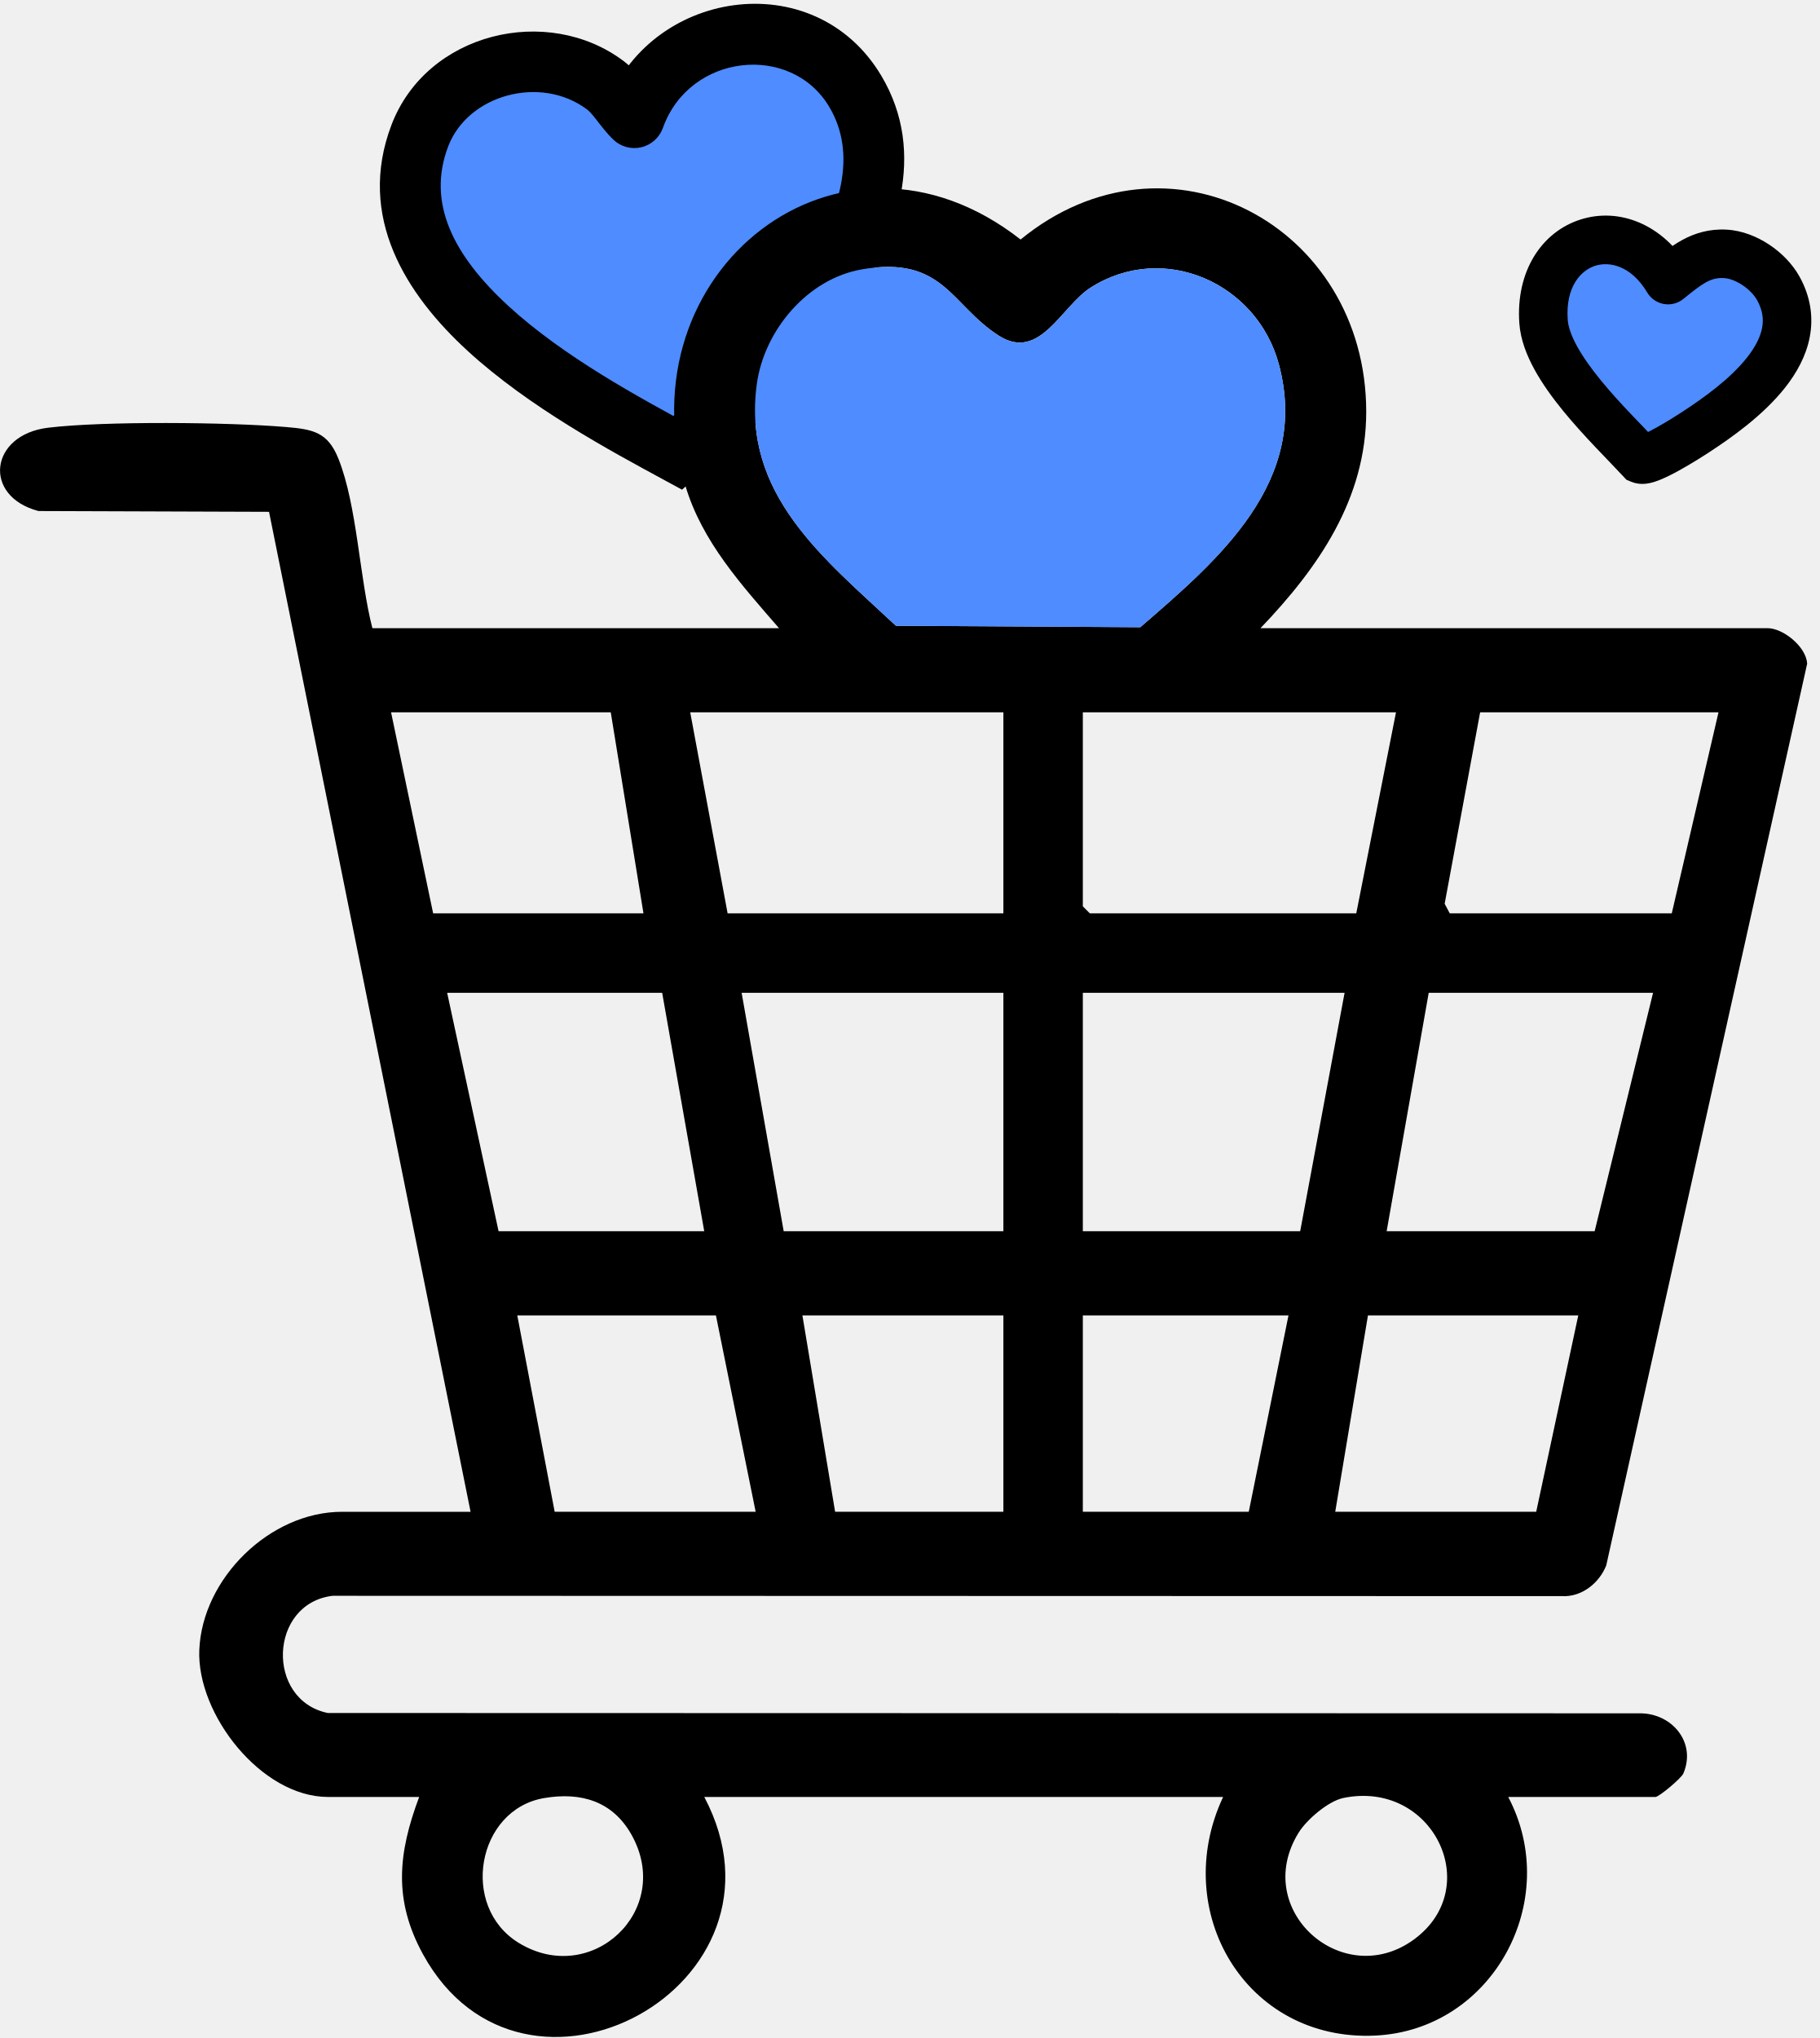
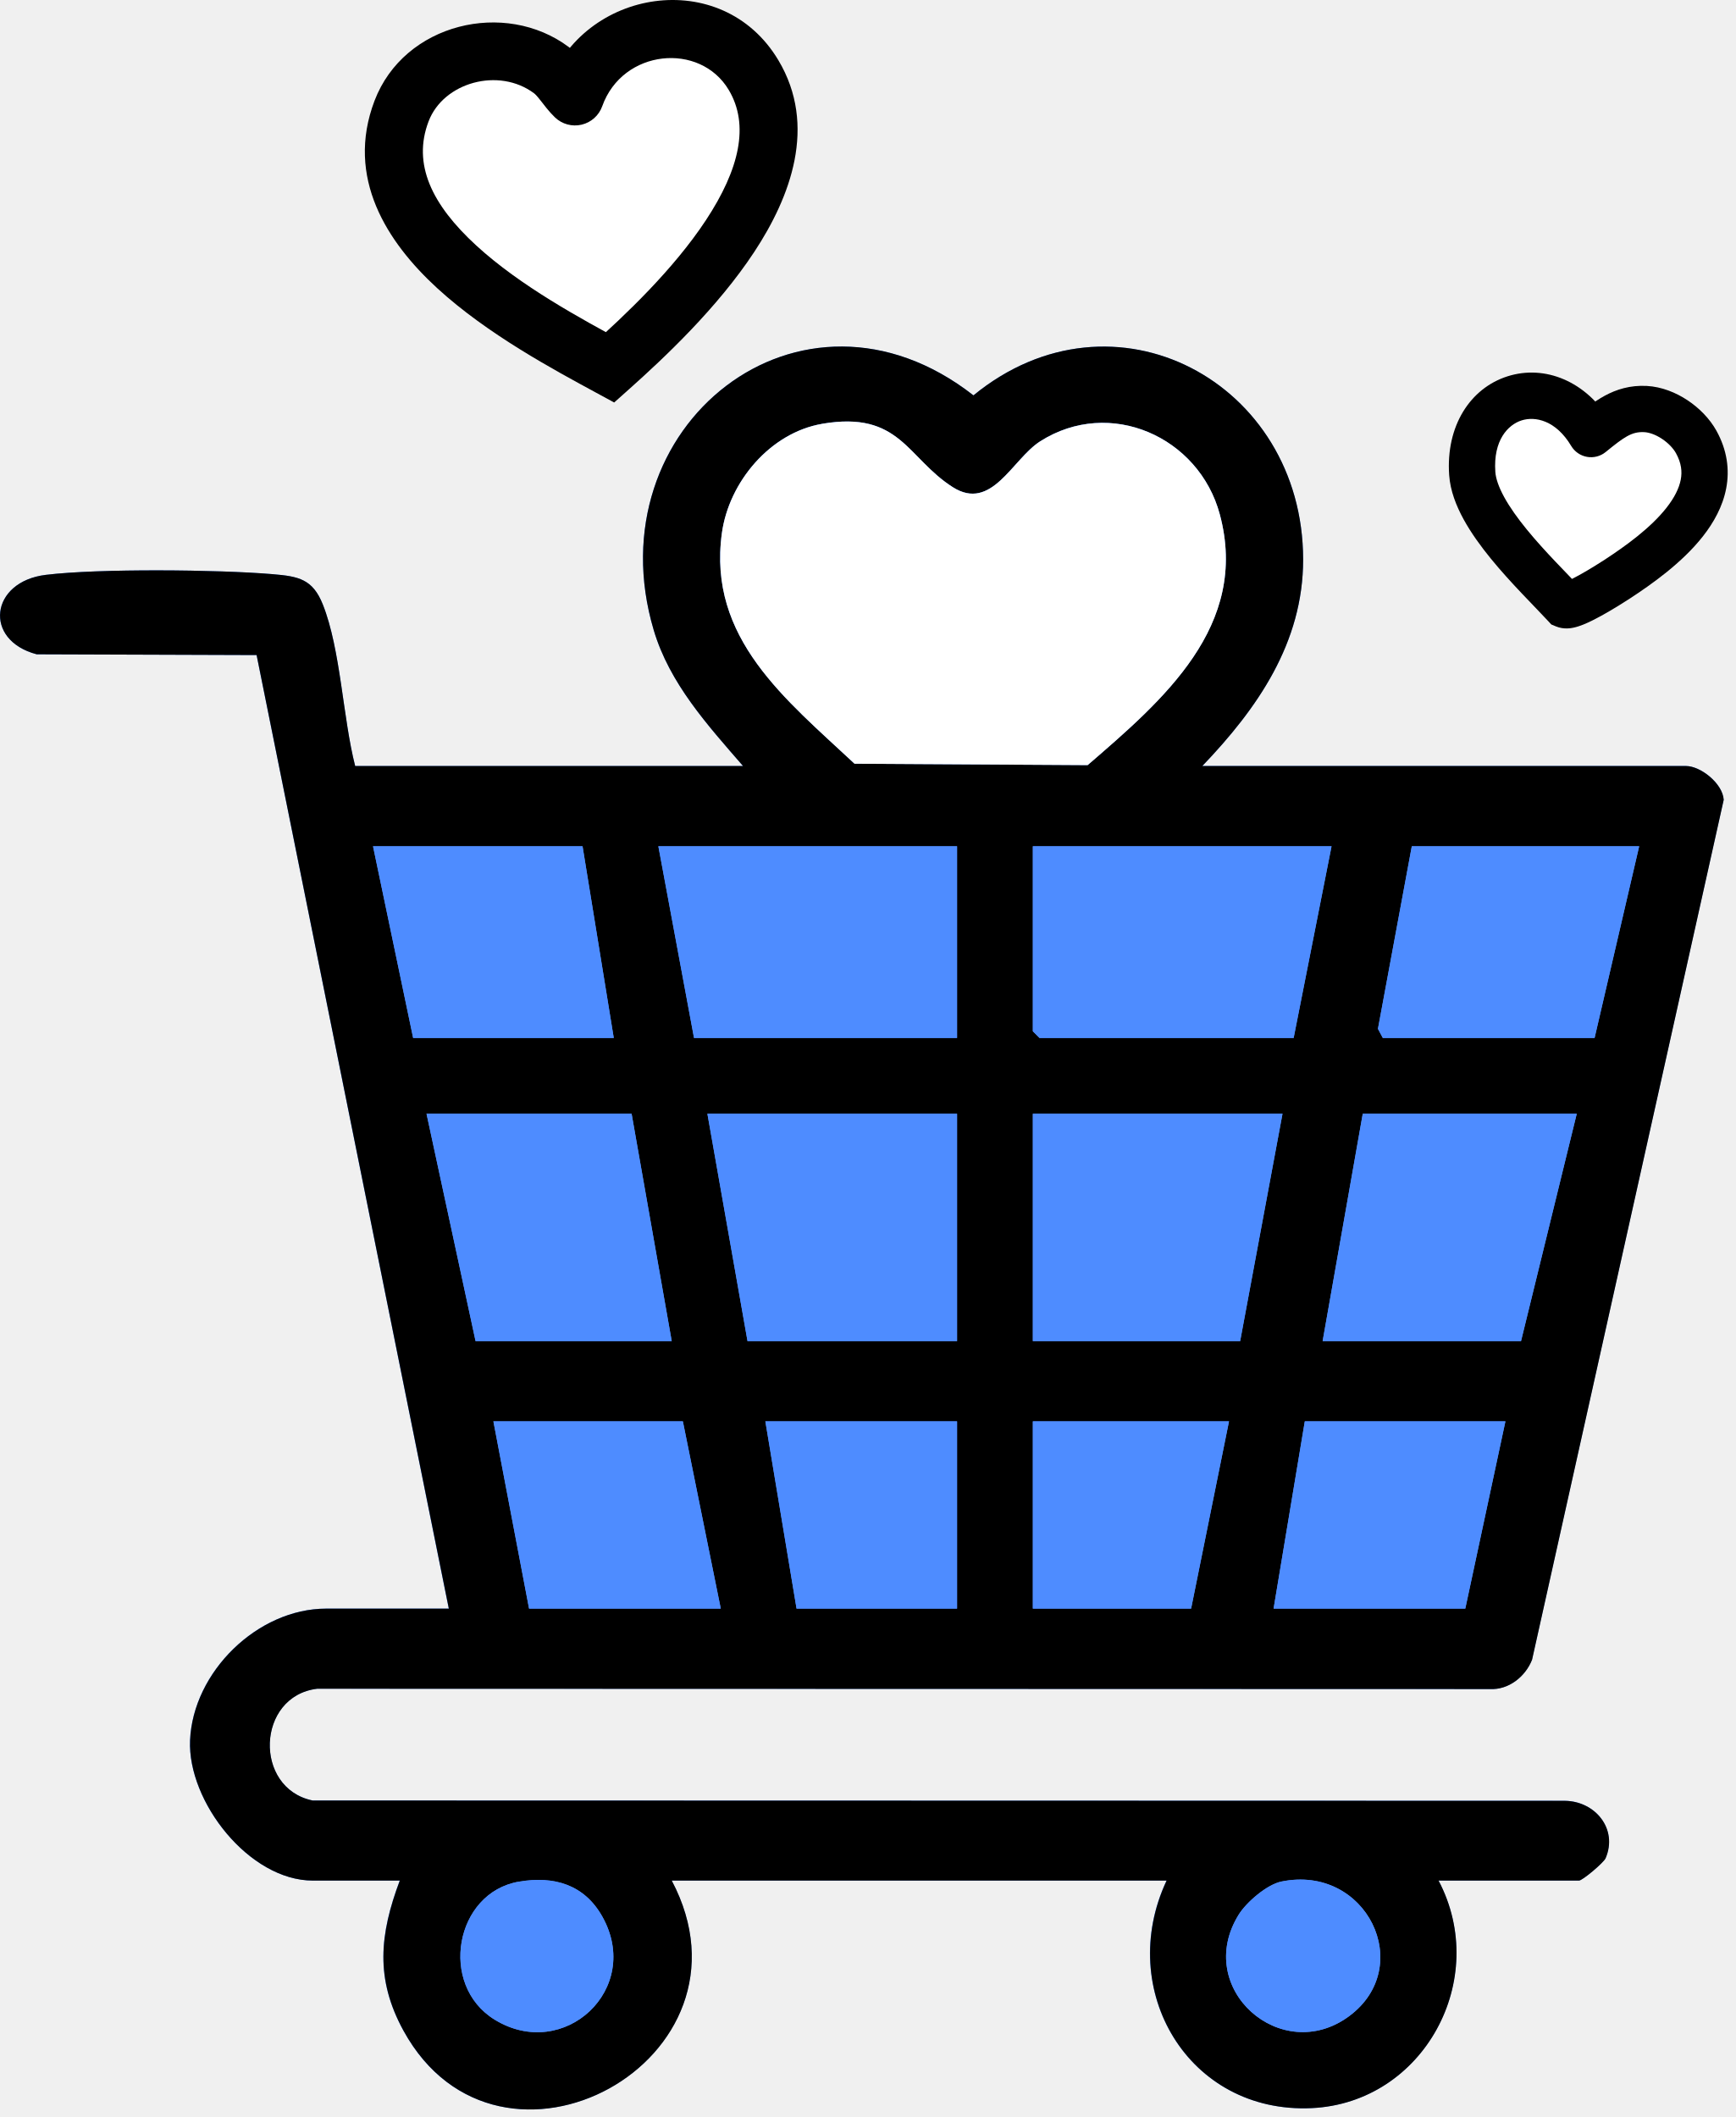
- <svg xmlns="http://www.w3.org/2000/svg" width="150" height="168" viewBox="0 0 150 168" fill="none">
-   <path d="M49.894 7.015C50.832 7.715 51.466 8.907 52.3 9.706C55.129 1.779 66.169 0.233 70.513 7.519C76.635 17.786 62.907 31.063 55.88 37.331C47.204 32.621 29.948 23.422 34.614 11.184C36.883 5.234 44.847 3.243 49.894 7.015Z" fill="#4E8CFF" />
-   <path d="M49.894 7.015L48.397 9.018L48.399 9.02L49.894 7.015ZM52.3 9.706L50.571 11.511C51.183 12.098 52.05 12.334 52.875 12.139C53.7 11.944 54.37 11.344 54.655 10.546L52.3 9.706ZM70.513 7.519L68.366 8.8L68.366 8.8L70.513 7.519ZM55.88 37.331L54.688 39.528L56.233 40.367L57.545 39.197L55.88 37.331ZM34.614 11.184L32.278 10.294L32.278 10.294L34.614 11.184ZM49.894 7.015L48.399 9.02C48.574 9.15 48.789 9.381 49.168 9.865C49.474 10.256 49.988 10.953 50.571 11.511L52.3 9.706L54.029 7.9C53.778 7.66 53.558 7.362 53.104 6.782C52.723 6.296 52.152 5.581 51.388 5.011L49.894 7.015ZM52.3 9.706L54.655 10.546C56.851 4.392 65.222 3.526 68.366 8.8L70.513 7.519L72.661 6.239C67.116 -3.06 53.407 -0.834 49.946 8.866L52.3 9.706ZM70.513 7.519L68.366 8.8C70.645 12.621 69.468 17.342 66.04 22.55C62.688 27.643 57.714 32.346 54.216 35.465L55.88 37.331L57.545 39.197C61.074 36.049 66.478 30.979 70.216 25.299C73.878 19.735 76.504 12.684 72.661 6.239L70.513 7.519ZM55.88 37.331L57.073 35.134C52.675 32.746 46.481 29.41 41.934 25.239C37.346 21.029 35.183 16.709 36.95 12.075L34.614 11.184L32.278 10.294C29.379 17.898 33.511 24.296 38.554 28.923C43.637 33.587 50.41 37.206 54.688 39.528L55.88 37.331ZM34.614 11.184L36.949 12.075C38.581 7.795 44.576 6.162 48.397 9.018L49.894 7.015L51.391 5.013C45.118 0.325 35.184 2.672 32.278 10.294L34.614 11.184Z" fill="black" />
-   <path d="M142.245 20.926C143.946 21.017 145.806 22.303 146.62 23.773C149.41 28.811 143.463 33.227 139.798 35.626C139.017 36.136 135.883 38.123 135.266 37.868C132.754 35.156 127.524 30.309 127.262 26.495C126.775 19.502 134.079 17.308 137.532 23.09C138.974 21.919 140.244 20.816 142.245 20.926Z" fill="#4E8CFF" />
-   <path d="M142.245 20.926L142.135 22.923L142.138 22.923L142.245 20.926ZM146.62 23.773L148.37 22.804L148.37 22.803L146.62 23.773ZM139.798 35.626L140.893 37.3L140.893 37.299L139.798 35.626ZM135.266 37.868L133.798 39.227L134.096 39.548L134.5 39.716L135.266 37.868ZM127.262 26.495L129.257 26.358L129.257 26.356L127.262 26.495ZM137.532 23.09L135.815 24.115C136.112 24.613 136.612 24.958 137.183 25.059C137.755 25.16 138.342 25.008 138.793 24.642L137.532 23.09ZM142.245 20.926L142.138 22.923C142.549 22.945 143.1 23.128 143.66 23.5C144.218 23.869 144.644 24.333 144.871 24.742L146.62 23.773L148.37 22.803C147.782 21.743 146.871 20.829 145.87 20.165C144.871 19.504 143.642 18.998 142.352 18.929L142.245 20.926ZM146.62 23.773L144.871 24.741C145.342 25.593 145.417 26.337 145.283 27.036C145.139 27.782 144.733 28.593 144.057 29.454C142.68 31.207 140.525 32.76 138.703 33.952L139.798 35.626L140.893 37.299C142.736 36.093 145.387 34.238 147.203 31.924C148.123 30.752 148.909 29.363 149.211 27.79C149.522 26.168 149.294 24.471 148.37 22.804L146.62 23.773ZM139.798 35.626L138.704 33.952C138.331 34.195 137.399 34.789 136.504 35.283C136.05 35.533 135.658 35.728 135.377 35.842C135.231 35.901 135.177 35.912 135.192 35.909C135.202 35.907 135.273 35.892 135.387 35.89C135.489 35.889 135.734 35.897 136.031 36.02L135.266 37.868L134.5 39.716C135.172 39.994 135.807 39.867 136.018 39.823C136.327 39.758 136.624 39.652 136.872 39.552C137.376 39.349 137.932 39.063 138.436 38.785C139.458 38.221 140.485 37.566 140.893 37.3L139.798 35.626ZM135.266 37.868L136.733 36.509C135.377 35.045 133.574 33.297 131.97 31.33C131.184 30.368 130.509 29.424 130.023 28.538C129.529 27.636 129.295 26.909 129.257 26.358L127.262 26.495L125.266 26.632C125.36 27.987 125.877 29.296 126.516 30.461C127.163 31.641 128.002 32.794 128.87 33.859C130.574 35.947 132.642 37.979 133.798 39.227L135.266 37.868ZM127.262 26.495L129.257 26.356C129.066 23.61 130.361 22.279 131.526 21.907C132.703 21.532 134.488 21.894 135.815 24.115L137.532 23.09L139.249 22.064C137.123 18.504 133.529 17.071 130.312 18.096C127.084 19.125 124.971 22.387 125.267 26.634L127.262 26.495ZM137.532 23.09L138.793 24.642C140.359 23.371 141.031 22.862 142.135 22.923L142.245 20.926L142.355 18.929C139.457 18.77 137.588 20.468 136.271 21.537L137.532 23.09Z" fill="black" />
-   <path d="M103.923 51.783H145.736C147.008 51.783 148.915 53.298 149 54.705L132.433 129.043C131.855 130.507 130.402 131.659 128.799 131.575L27.419 131.548C22.163 132.184 21.897 140.149 27.026 141.209L135.288 141.236C137.882 141.274 139.874 143.652 138.791 146.196C138.63 146.581 136.788 148.13 136.491 148.13H124.352C128.849 156.666 123.068 167.341 113.388 167.8C102.717 168.304 96.416 157.564 100.844 148.13H58.068C66.268 163.653 43.173 176.208 34.88 161.106C32.421 156.624 32.818 152.778 34.56 148.13H27.045C21.542 148.13 16.212 141.309 16.432 136.01C16.679 130.099 22.263 124.623 28.201 124.623H38.799L22.182 42.191L3.171 42.126C-1.461 40.904 -0.856 35.844 3.961 35.259C8.57 34.7 18.852 34.8 23.585 35.201C25.82 35.39 27.03 35.625 27.905 37.818C29.454 41.71 29.631 47.618 30.702 51.783H64.23C61.162 48.242 57.883 44.654 56.511 40.041C51.273 22.449 69.232 8.082 84.146 19.744C96.277 9.809 112.632 18.591 112.644 33.929C112.648 41.132 108.686 46.812 103.927 51.783H103.923ZM71.062 22.202C66.581 22.969 63.008 27.224 62.399 31.652C61.151 40.758 67.949 46.041 73.868 51.583L94.015 51.703C100.512 46.095 108.031 39.683 105.441 30.029C103.642 23.324 95.938 19.882 89.919 23.709C87.499 25.247 85.734 29.821 82.358 27.675C78.4 25.158 77.806 21.046 71.062 22.198V22.202ZM50.356 58.72H32.244L35.712 75.291H53.054L50.356 58.72ZM82.728 58.72H56.908L59.991 75.291H82.728V58.72ZM115.099 58.72H89.279V74.713L89.857 75.291H111.823L115.099 58.72ZM141.689 58.72H122.036L119.111 74.501L119.531 75.291H137.836L141.689 58.72ZM54.595 81.842H36.868L41.107 101.496H58.064L54.595 81.842ZM82.728 81.842H61.147L64.615 101.496H82.728V81.842ZM110.86 81.842H89.279V101.496H107.199L110.86 81.842ZM136.294 81.842H117.796L114.328 101.496H131.477L136.294 81.842ZM62.303 124.619L59.027 108.433H42.649L45.732 124.619H62.303ZM82.728 108.433H66.157L68.854 124.619H82.728V108.433ZM106.235 108.433H89.279V124.619H102.96L106.235 108.433ZM130.128 108.433H112.787L110.089 124.619H126.66L130.128 108.433ZM44.857 148.223C39.331 149.167 37.882 157.156 42.761 160.154C48.745 163.83 55.578 157.491 52.063 151.236C50.511 148.477 47.894 147.702 44.861 148.223H44.857ZM110.756 148.215C109.511 148.473 107.734 149.999 107.068 151.078C103.118 157.468 110.76 164.181 116.613 159.853C122.425 155.56 118.112 146.697 110.752 148.215H110.756Z" fill="black" />
-   <path d="M71.062 22.202C77.806 21.05 78.4 25.158 82.358 27.678C85.734 29.825 87.499 25.254 89.919 23.713C95.938 19.886 103.642 23.323 105.441 30.033C108.035 39.686 100.513 46.099 94.015 51.706L73.868 51.587C67.949 46.045 61.151 40.762 62.399 31.655C63.004 27.231 66.581 22.973 71.062 22.206V22.202Z" fill="#4E8CFF" />
+ <svg xmlns="http://www.w3.org/2000/svg" width="150" height="183" viewBox="0 0 150 183" fill="none">
+   <path d="M47.662 6.063C48.458 6.656 48.995 7.667 49.702 8.344C52.099 1.626 61.456 0.315 65.138 6.491C70.327 15.191 58.692 26.445 52.736 31.757C45.382 27.765 30.758 19.969 34.712 9.597C36.635 4.553 43.385 2.866 47.662 6.063Z" fill="white" />
+   <path d="M47.662 6.063L46.166 8.066L46.168 8.068L47.662 6.063ZM49.702 8.344L47.973 10.149C48.585 10.735 49.452 10.972 50.277 10.777C51.102 10.582 51.771 9.982 52.056 9.184L49.702 8.344ZM65.138 6.491L62.991 7.771L62.991 7.771L65.138 6.491ZM52.736 31.757L51.544 33.954L53.089 34.793L54.4 33.623L52.736 31.757ZM34.712 9.597L32.376 8.706L32.376 8.706L34.712 9.597ZM47.662 6.063L46.168 8.068C46.271 8.144 46.426 8.303 46.747 8.714C46.995 9.031 47.453 9.652 47.973 10.149L49.702 8.344L51.431 6.538C51.243 6.359 51.079 6.136 50.684 5.631C50.36 5.218 49.849 4.575 49.157 4.059L47.662 6.063ZM49.702 8.344L52.056 9.184C53.821 4.239 60.509 3.608 62.991 7.771L65.138 6.491L67.285 5.21C62.403 -2.978 50.378 -0.988 47.347 7.503L49.702 8.344ZM65.138 6.491L62.991 7.771C64.803 10.81 63.915 14.633 61.028 19.02C58.217 23.291 54.034 27.249 51.072 29.891L52.736 31.757L54.4 33.623C57.394 30.952 62.007 26.627 65.204 21.769C68.326 17.026 70.662 10.872 67.285 5.21L65.138 6.491ZM52.736 31.757L53.929 29.56C50.192 27.531 44.987 24.726 41.174 21.227C37.32 17.692 35.637 14.188 37.048 10.487L34.712 9.597L32.376 8.706C29.833 15.377 33.485 20.958 37.793 24.911C42.143 28.902 47.927 31.991 51.544 33.954L52.736 31.757ZM34.712 9.597L37.048 10.488C38.334 7.115 43.114 5.785 46.166 8.066L47.662 6.063L49.159 4.061C43.656 -0.052 34.936 1.992 32.376 8.706L34.712 9.597Z" fill="black" />
+   <path d="M142.245 35.359C143.945 35.451 145.806 36.737 146.62 38.206C149.41 43.244 143.463 47.661 139.798 50.059C139.017 50.57 135.883 52.557 135.265 52.301C132.754 49.589 127.524 44.742 127.262 40.928C126.774 33.936 134.079 31.741 137.532 37.523C138.974 36.353 140.244 35.249 142.245 35.359Z" fill="white" />
+   <path d="M142.245 35.359L142.135 37.356L142.138 37.356L142.245 35.359ZM146.62 38.206L148.37 37.237L148.37 37.237L146.62 38.206ZM139.798 50.059L140.893 51.733L140.893 51.733L139.798 50.059ZM135.265 52.301L133.798 53.66L134.096 53.982L134.5 54.149L135.265 52.301ZM127.262 40.928L129.257 40.791L129.257 40.789L127.262 40.928ZM137.532 37.523L135.815 38.549C136.112 39.047 136.612 39.392 137.183 39.493C137.755 39.594 138.342 39.442 138.792 39.076L137.532 37.523ZM142.245 35.359L142.138 37.356C142.549 37.379 143.1 37.562 143.66 37.933C144.218 38.303 144.644 38.766 144.871 39.175L146.62 38.206L148.37 37.237C147.782 36.177 146.871 35.262 145.87 34.599C144.871 33.937 143.642 33.431 142.352 33.362L142.245 35.359ZM146.62 38.206L144.871 39.175C145.342 40.026 145.417 40.771 145.283 41.469C145.139 42.216 144.733 43.026 144.056 43.888C142.68 45.641 140.525 47.193 138.703 48.386L139.798 50.059L140.893 51.733C142.736 50.527 145.387 48.672 147.203 46.357C148.123 45.185 148.909 43.797 149.211 42.223C149.522 40.602 149.294 38.905 148.37 37.237L146.62 38.206ZM139.798 50.059L138.704 48.385C138.331 48.629 137.399 49.222 136.504 49.716C136.05 49.967 135.658 50.162 135.377 50.276C135.231 50.334 135.177 50.346 135.192 50.342C135.202 50.34 135.273 50.325 135.387 50.324C135.489 50.323 135.734 50.331 136.031 50.453L135.265 52.301L134.5 54.149C135.172 54.427 135.807 54.301 136.018 54.256C136.327 54.191 136.624 54.085 136.872 53.986C137.376 53.782 137.932 53.497 138.436 53.219C139.458 52.655 140.485 52 140.893 51.733L139.798 50.059ZM135.265 52.301L136.733 50.942C135.377 49.478 133.574 47.73 131.97 45.764C131.184 44.801 130.509 43.858 130.023 42.971C129.529 42.07 129.295 41.343 129.257 40.791L127.262 40.928L125.266 41.066C125.36 42.421 125.877 43.73 126.516 44.895C127.163 46.074 128.001 47.227 128.87 48.292C130.574 50.381 132.642 52.412 133.798 53.66L135.265 52.301ZM127.262 40.928L129.257 40.789C129.065 38.044 130.361 36.712 131.526 36.341C132.703 35.966 134.488 36.327 135.815 38.549L137.532 37.523L139.249 36.498C137.123 32.938 133.529 31.505 130.312 32.53C127.084 33.558 124.971 36.821 125.266 41.068L127.262 40.928ZM137.532 37.523L138.792 39.076C140.359 37.804 141.031 37.296 142.135 37.356L142.245 35.359L142.355 33.362C139.457 33.203 137.588 34.901 136.271 35.971L137.532 37.523Z" fill="black" />
+   <path d="M103.923 66.217C108.686 61.245 112.648 55.561 112.64 48.362C112.629 33.029 96.274 24.246 84.142 34.177C69.228 22.519 51.27 36.886 56.507 54.474C57.879 59.087 61.158 62.675 64.226 66.217H30.699C29.627 62.051 29.45 56.139 27.901 52.251C27.03 50.058 25.816 49.823 23.581 49.634C18.849 49.233 8.567 49.133 3.958 49.692C-0.859 50.278 -1.464 55.338 3.168 56.559L22.178 56.625L38.788 139.052H28.19C22.251 139.052 16.671 144.528 16.421 150.44C16.201 155.739 21.531 162.56 27.034 162.56H34.549C32.807 167.207 32.41 171.053 34.868 175.535C43.162 190.638 66.253 178.086 58.056 162.56H100.833C96.405 171.994 102.705 182.734 113.376 182.229C123.061 181.77 128.841 171.096 124.34 162.56H136.479C136.776 162.56 138.618 161.011 138.78 160.625C139.863 158.082 137.871 155.704 135.277 155.665L27.015 155.638C21.885 154.579 22.147 146.613 27.408 145.977L128.787 146.004C130.391 146.085 131.843 144.937 132.421 143.472L148.989 69.134C148.904 67.727 147 66.213 145.725 66.213H103.912L103.923 66.217Z" fill="#4E8CFF" />
+   <path d="M103.923 66.217H145.736C147.008 66.217 148.915 67.731 149 69.138L132.433 143.476C131.855 144.941 130.402 146.093 128.799 146.008L27.419 145.981C22.163 146.617 21.897 154.583 27.026 155.642L135.288 155.669C137.882 155.708 139.874 158.086 138.792 160.629C138.63 161.015 136.788 162.564 136.491 162.564H124.352C128.849 171.1 123.068 181.775 113.388 182.233C102.717 182.738 96.416 171.998 100.844 162.564H58.068C66.268 178.087 43.173 190.642 34.88 175.539C32.421 171.057 32.818 167.211 34.56 162.564H27.045C21.542 162.564 16.212 155.743 16.432 150.444C16.679 144.532 22.263 139.056 28.201 139.056H38.799L22.182 56.625L3.171 56.559C-1.461 55.338 -0.856 50.278 3.961 49.692C8.571 49.133 18.852 49.234 23.585 49.634C25.82 49.823 27.03 50.058 27.905 52.251C29.454 56.143 29.631 62.051 30.702 66.217H64.23C61.162 62.675 57.883 59.087 56.511 54.475C51.274 36.882 69.232 22.516 84.146 34.177C96.277 24.242 112.632 33.025 112.644 48.363C112.648 55.565 108.686 61.246 103.927 66.217H103.923ZM71.062 36.636C66.581 37.403 63.008 41.657 62.399 46.085C61.151 55.191 67.949 60.475 73.868 66.016L94.015 66.136C100.513 60.529 108.031 54.116 105.441 44.463C103.642 37.757 95.938 34.316 89.919 38.143C87.499 39.68 85.734 44.255 82.358 42.108C78.4 39.592 77.806 35.48 71.062 36.632V36.636ZM50.356 73.154H32.244L35.712 89.725H53.054L50.356 73.154ZM82.728 73.154H56.908L59.991 89.725H82.728V73.154ZM115.099 73.154H89.279V89.147L89.857 89.725H111.823L115.099 73.154ZM141.69 73.154H122.036L119.111 88.935L119.531 89.725H137.836L141.69 73.154ZM54.596 96.276H36.868L41.108 115.93H58.064L54.596 96.276ZM82.728 96.276H61.147L64.615 115.93H82.728V96.276ZM110.86 96.276H89.279V115.93H107.199L110.86 96.276ZM136.294 96.276H117.796L114.328 115.93H131.477L136.294 96.276ZM62.303 139.052L59.027 122.867H42.649L45.732 139.052H62.303ZM82.728 122.867H66.157L68.854 139.052H82.728V122.867ZM106.235 122.867H89.279V139.052H102.96L106.235 122.867ZM130.128 122.867H112.787L110.089 139.052H126.66L130.128 122.867ZM44.857 162.656C39.331 163.6 37.882 171.589 42.761 174.587C48.745 178.264 55.578 171.924 52.064 165.67C50.511 162.911 47.894 162.136 44.861 162.656H44.857ZM110.756 162.649C109.511 162.907 107.734 164.433 107.068 165.512C103.118 171.901 110.76 178.614 116.613 174.287C122.425 169.994 118.112 161.13 110.752 162.649H110.756Z" fill="black" />
+   <path d="M71.062 36.636C77.806 35.483 78.4 39.591 82.358 42.112C85.734 44.258 87.499 39.688 89.919 38.146C95.938 34.32 103.642 37.757 105.441 44.466C108.035 54.12 100.513 60.532 94.015 66.14L73.868 66.02C67.949 60.479 61.151 55.195 62.399 46.089C63.004 41.665 66.581 37.406 71.062 36.639V36.636Z" fill="white" />
+   <path d="M115.099 73.154L111.823 89.725H89.857L89.279 89.147V73.154H115.099Z" fill="#4E8CFF" />
+   <path d="M82.728 73.154V89.725H59.991L56.908 73.154H82.728Z" fill="#4E8CFF" />
+   <path d="M110.86 96.276L107.199 115.93H89.279V96.276H110.86Z" fill="#4E8CFF" />
+   <path d="M82.728 96.276V115.93H64.615L61.147 96.276H82.728Z" fill="#4E8CFF" />
+   <path d="M136.295 96.276L131.477 115.93H114.328L117.797 96.276H136.295Z" fill="#4E8CFF" />
+   <path d="M54.596 96.276L58.064 115.93H41.107L36.868 96.276H54.596Z" fill="#4E8CFF" />
+   <path d="M141.69 73.154L137.836 89.725H119.531L119.107 88.935L122.036 73.154H141.69Z" fill="#4E8CFF" />
+   <path d="M50.356 73.154L53.054 89.725H35.712L32.244 73.154H50.356Z" fill="#4E8CFF" />
+   <path d="M130.129 122.866L126.66 139.052H110.089L112.787 122.866H130.129Z" fill="#4E8CFF" />
+   <path d="M62.303 139.052H45.732L42.649 122.866H59.027L62.303 139.052Z" fill="#4E8CFF" />
+   <path d="M106.235 122.866L102.96 139.052H89.279V122.866H106.235Z" fill="#4E8CFF" />
+   <path d="M82.728 122.866V139.052H68.854L66.157 122.866H82.728Z" fill="#4E8CFF" />
+   <path d="M44.857 162.656C47.894 162.14 50.511 162.911 52.06 165.67C55.575 171.921 48.746 178.264 42.757 174.587C37.878 171.589 39.327 163.596 44.854 162.656H44.857Z" fill="#4E8CFF" />
+   <path d="M110.756 162.648C118.116 161.134 122.425 169.994 116.617 174.287C110.764 178.614 103.122 171.901 107.072 165.512C107.738 164.433 109.511 162.903 110.76 162.648H110.756Z" fill="#4E8CFF" />
</svg>
